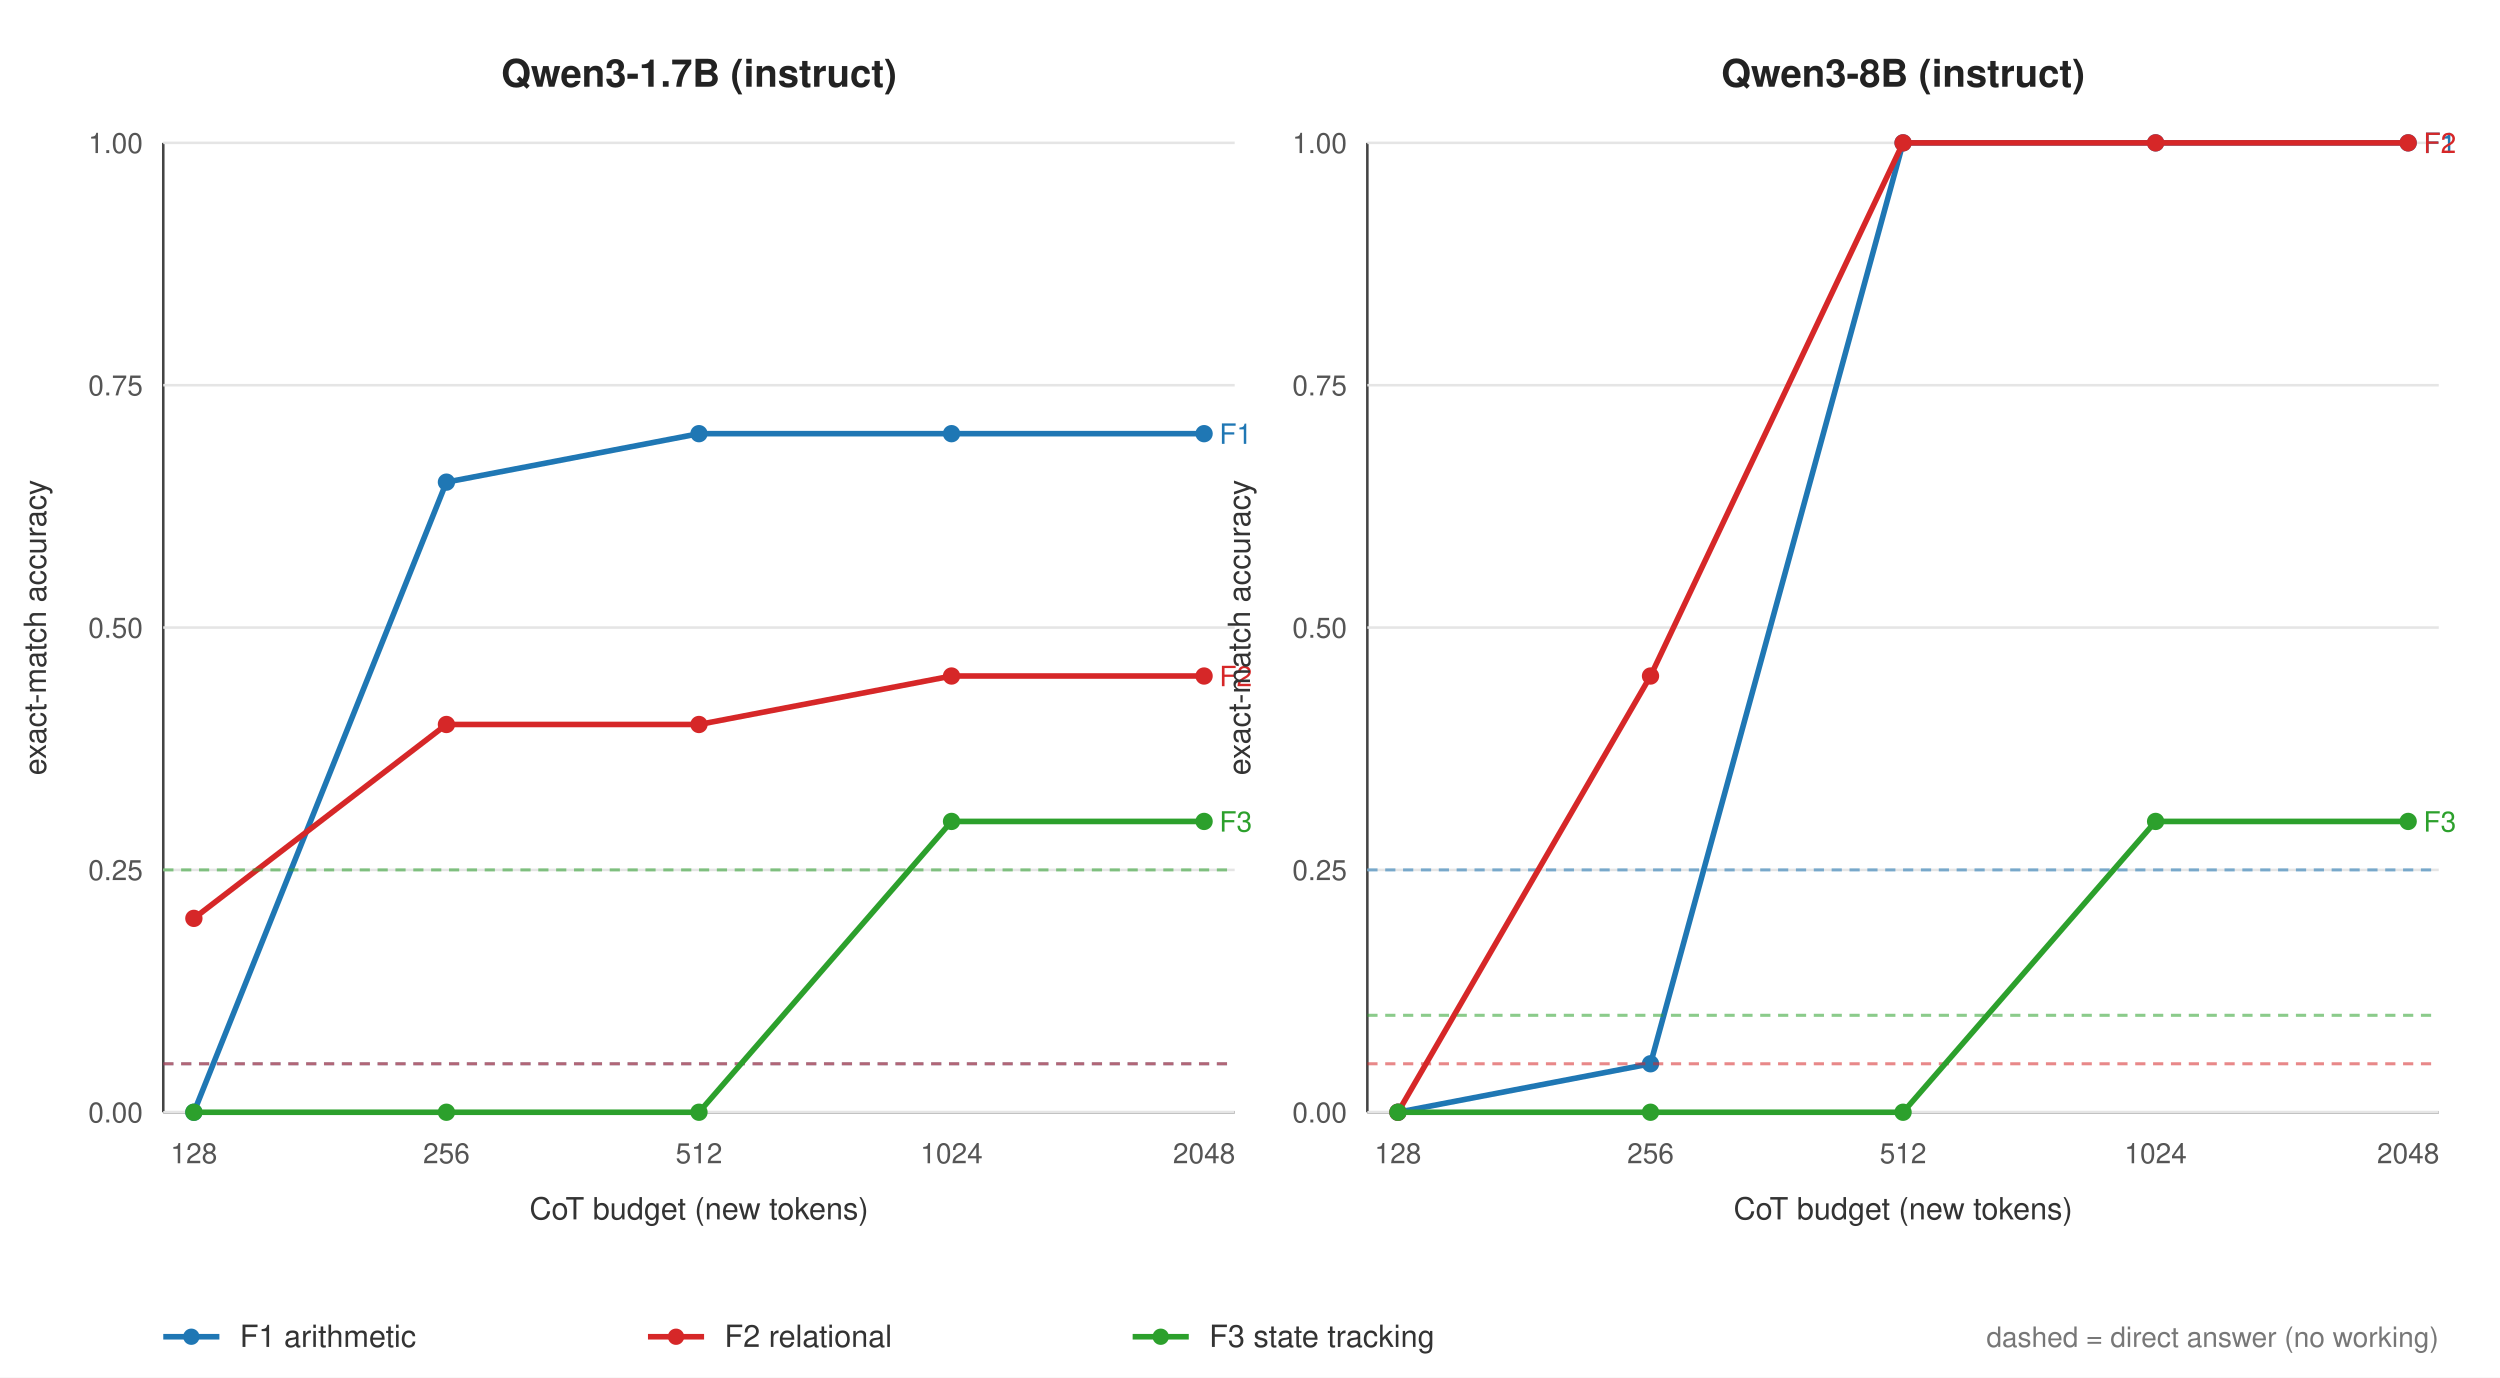
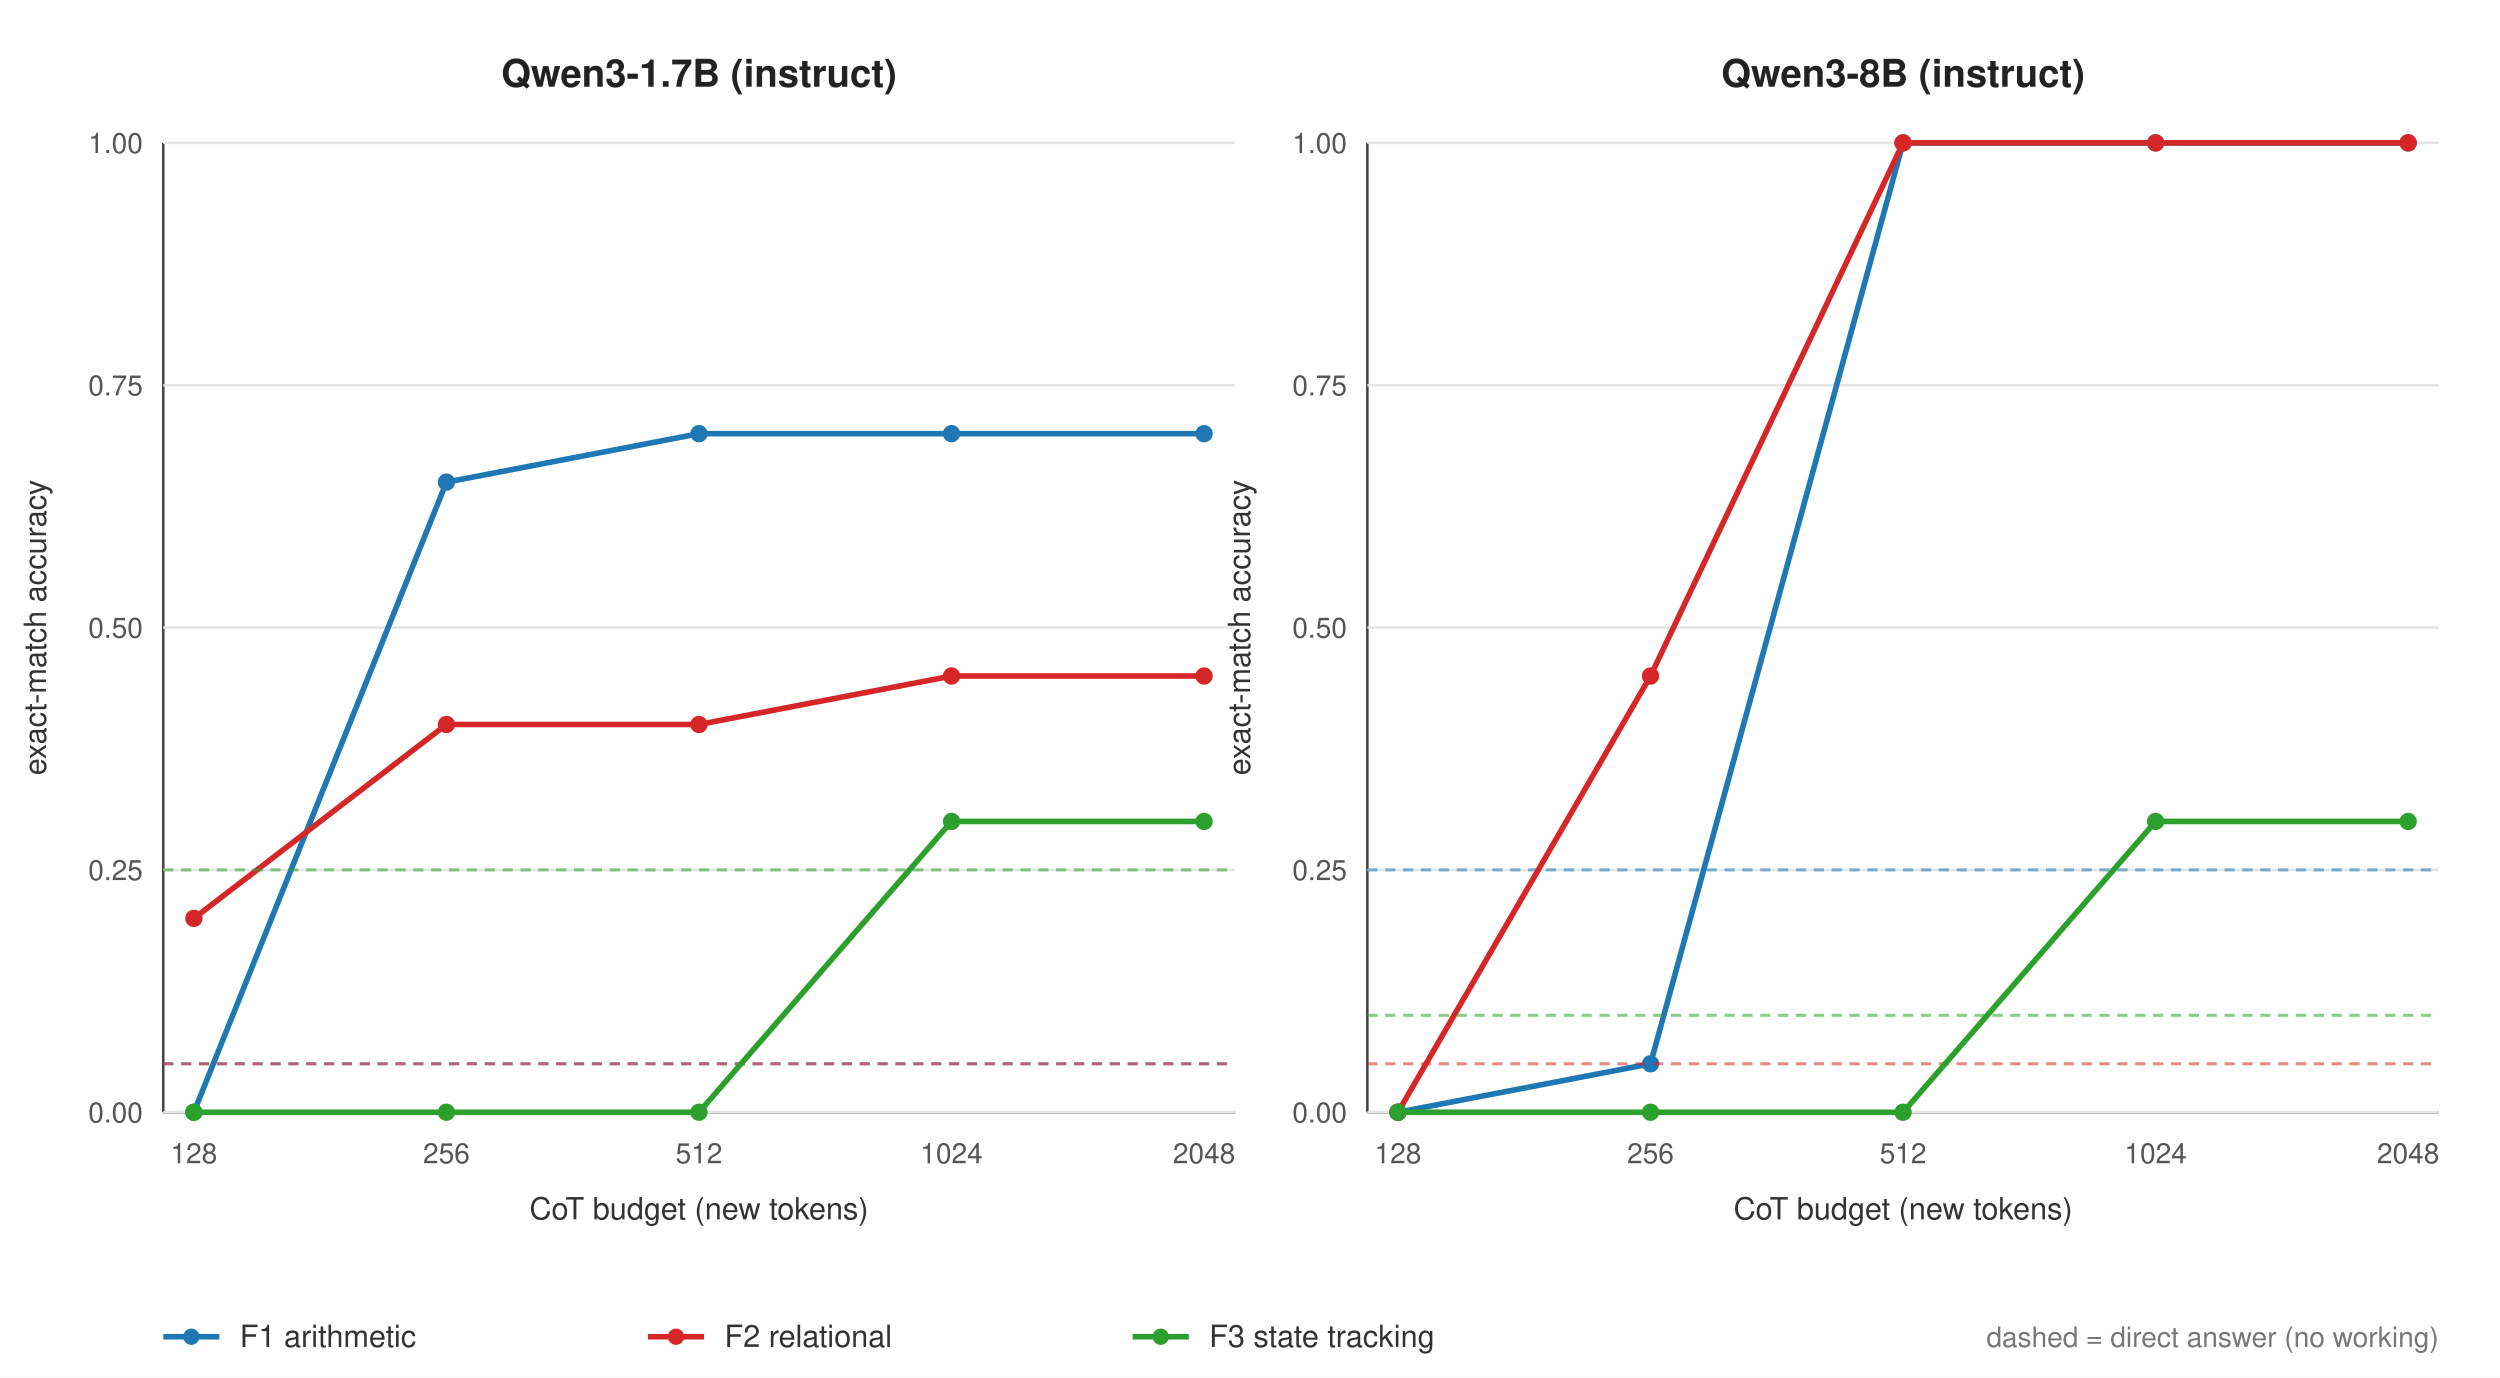
<svg xmlns="http://www.w3.org/2000/svg" width="980" height="540" viewBox="0 0 980 540" font-family="Helvetica, Arial, sans-serif">
  <rect width="980" height="540" fill="#ffffff" />
  <text x="274" y="34" text-anchor="middle" font-size="15" font-weight="600" fill="#222">Qwen3-1.7B (instruct)</text>
  <line x1="64.0" y1="56" x2="64.0" y2="436" stroke="#444" stroke-width="1" />
  <line x1="64.0" y1="436" x2="484.0" y2="436" stroke="#444" stroke-width="1" />
  <line x1="64.0" y1="436.0" x2="484.0" y2="436.0" stroke="#e5e5e5" stroke-width="1" />
  <text x="56.0" y="440.0" text-anchor="end" font-size="11" fill="#555">0.00</text>
  <line x1="64.0" y1="341.0" x2="484.0" y2="341.0" stroke="#e5e5e5" stroke-width="1" />
  <text x="56.0" y="345.0" text-anchor="end" font-size="11" fill="#555">0.25</text>
  <line x1="64.0" y1="246.0" x2="484.0" y2="246.0" stroke="#e5e5e5" stroke-width="1" />
  <text x="56.0" y="250.0" text-anchor="end" font-size="11" fill="#555">0.50</text>
  <line x1="64.0" y1="151.0" x2="484.0" y2="151.0" stroke="#e5e5e5" stroke-width="1" />
  <text x="56.0" y="155.0" text-anchor="end" font-size="11" fill="#555">0.75</text>
  <line x1="64.0" y1="56.0" x2="484.0" y2="56.0" stroke="#e5e5e5" stroke-width="1" />
  <text x="56.0" y="60.0" text-anchor="end" font-size="11" fill="#555">1.00</text>
  <text x="76.0" y="456" text-anchor="middle" font-size="11" fill="#555">128</text>
  <text x="175.0" y="456" text-anchor="middle" font-size="11" fill="#555">256</text>
  <text x="274.0" y="456" text-anchor="middle" font-size="11" fill="#555">512</text>
  <text x="373.0" y="456" text-anchor="middle" font-size="11" fill="#555">1024</text>
  <text x="472.0" y="456" text-anchor="middle" font-size="11" fill="#555">2048</text>
  <text x="274" y="478" text-anchor="middle" font-size="12" fill="#333">CoT budget (new tokens)</text>
  <text x="18.0" y="246" text-anchor="middle" font-size="12" fill="#333" transform="rotate(-90 18.0 246)">exact-match accuracy</text>
  <line x1="64.0" y1="417.0" x2="484.0" y2="417.0" stroke="#1f77b4" stroke-width="1.2" stroke-dasharray="4 3" opacity="0.55" />
  <path d="M76.0,436.0 L175.0,189.0 L274.0,170.0 L373.0,170.0 L472.0,170.0" fill="none" stroke="#1f77b4" stroke-width="2.2" />
  <circle cx="76.0" cy="436.0" r="3.4" fill="#1f77b4" />
  <circle cx="175.0" cy="189.0" r="3.4" fill="#1f77b4" />
  <circle cx="274.0" cy="170.0" r="3.4" fill="#1f77b4" />
  <circle cx="373.0" cy="170.0" r="3.4" fill="#1f77b4" />
  <circle cx="472.0" cy="170.0" r="3.4" fill="#1f77b4" />
-   <text x="478.0" y="174.0" font-size="11" fill="#1f77b4">F1</text>
  <line x1="64.0" y1="417.0" x2="484.0" y2="417.0" stroke="#d62728" stroke-width="1.2" stroke-dasharray="4 3" opacity="0.55" />
  <path d="M76.0,360.0 L175.0,284.0 L274.0,284.0 L373.0,265.0 L472.0,265.0" fill="none" stroke="#d62728" stroke-width="2.2" />
  <circle cx="76.0" cy="360.0" r="3.4" fill="#d62728" />
  <circle cx="175.0" cy="284.0" r="3.4" fill="#d62728" />
  <circle cx="274.0" cy="284.0" r="3.4" fill="#d62728" />
  <circle cx="373.0" cy="265.0" r="3.4" fill="#d62728" />
  <circle cx="472.0" cy="265.0" r="3.4" fill="#d62728" />
-   <text x="478.0" y="269.0" font-size="11" fill="#d62728">F2</text>
  <line x1="64.0" y1="341.0" x2="484.0" y2="341.0" stroke="#2ca02c" stroke-width="1.2" stroke-dasharray="4 3" opacity="0.55" />
  <path d="M76.0,436.0 L175.0,436.0 L274.0,436.0 L373.0,322.0 L472.0,322.0" fill="none" stroke="#2ca02c" stroke-width="2.2" />
  <circle cx="76.0" cy="436.0" r="3.4" fill="#2ca02c" />
  <circle cx="175.0" cy="436.0" r="3.4" fill="#2ca02c" />
  <circle cx="274.0" cy="436.0" r="3.4" fill="#2ca02c" />
  <circle cx="373.0" cy="322.0" r="3.4" fill="#2ca02c" />
  <circle cx="472.0" cy="322.0" r="3.4" fill="#2ca02c" />
-   <text x="478.0" y="326.0" font-size="11" fill="#2ca02c">F3</text>
  <text x="746" y="34" text-anchor="middle" font-size="15" font-weight="600" fill="#222">Qwen3-8B (instruct)</text>
  <line x1="536.0" y1="56" x2="536.0" y2="436" stroke="#444" stroke-width="1" />
  <line x1="536.0" y1="436" x2="956.0" y2="436" stroke="#444" stroke-width="1" />
  <line x1="536.0" y1="436.0" x2="956.0" y2="436.0" stroke="#e5e5e5" stroke-width="1" />
  <text x="528.0" y="440.0" text-anchor="end" font-size="11" fill="#555">0.00</text>
  <line x1="536.0" y1="341.0" x2="956.0" y2="341.0" stroke="#e5e5e5" stroke-width="1" />
  <text x="528.0" y="345.0" text-anchor="end" font-size="11" fill="#555">0.25</text>
  <line x1="536.0" y1="246.0" x2="956.0" y2="246.0" stroke="#e5e5e5" stroke-width="1" />
  <text x="528.0" y="250.0" text-anchor="end" font-size="11" fill="#555">0.50</text>
  <line x1="536.0" y1="151.0" x2="956.0" y2="151.0" stroke="#e5e5e5" stroke-width="1" />
  <text x="528.0" y="155.0" text-anchor="end" font-size="11" fill="#555">0.75</text>
  <line x1="536.0" y1="56.0" x2="956.0" y2="56.0" stroke="#e5e5e5" stroke-width="1" />
  <text x="528.0" y="60.0" text-anchor="end" font-size="11" fill="#555">1.00</text>
  <text x="548.0" y="456" text-anchor="middle" font-size="11" fill="#555">128</text>
  <text x="647.0" y="456" text-anchor="middle" font-size="11" fill="#555">256</text>
  <text x="746.0" y="456" text-anchor="middle" font-size="11" fill="#555">512</text>
  <text x="845.0" y="456" text-anchor="middle" font-size="11" fill="#555">1024</text>
  <text x="944.0" y="456" text-anchor="middle" font-size="11" fill="#555">2048</text>
  <text x="746" y="478" text-anchor="middle" font-size="12" fill="#333">CoT budget (new tokens)</text>
  <text x="490.0" y="246" text-anchor="middle" font-size="12" fill="#333" transform="rotate(-90 490.0 246)">exact-match accuracy</text>
  <line x1="536.0" y1="341.0" x2="956.0" y2="341.0" stroke="#1f77b4" stroke-width="1.2" stroke-dasharray="4 3" opacity="0.55" />
  <path d="M548.0,436.0 L647.0,417.0 L746.0,56.0 L845.0,56.0 L944.0,56.0" fill="none" stroke="#1f77b4" stroke-width="2.2" />
  <circle cx="548.0" cy="436.0" r="3.4" fill="#1f77b4" />
  <circle cx="647.0" cy="417.0" r="3.4" fill="#1f77b4" />
  <circle cx="746.0" cy="56.0" r="3.4" fill="#1f77b4" />
  <circle cx="845.0" cy="56.0" r="3.4" fill="#1f77b4" />
  <circle cx="944.0" cy="56.0" r="3.4" fill="#1f77b4" />
-   <text x="950.0" y="60.0" font-size="11" fill="#1f77b4">F1</text>
  <line x1="536.0" y1="417.0" x2="956.0" y2="417.0" stroke="#d62728" stroke-width="1.2" stroke-dasharray="4 3" opacity="0.55" />
  <path d="M548.0,436.0 L647.0,265.0 L746.0,56.0 L845.0,56.0 L944.0,56.0" fill="none" stroke="#d62728" stroke-width="2.2" />
  <circle cx="548.0" cy="436.0" r="3.4" fill="#d62728" />
  <circle cx="647.0" cy="265.0" r="3.4" fill="#d62728" />
  <circle cx="746.0" cy="56.0" r="3.4" fill="#d62728" />
  <circle cx="845.0" cy="56.0" r="3.4" fill="#d62728" />
  <circle cx="944.0" cy="56.0" r="3.4" fill="#d62728" />
-   <text x="950.0" y="60.0" font-size="11" fill="#d62728">F2</text>
  <line x1="536.0" y1="398.0" x2="956.0" y2="398.0" stroke="#2ca02c" stroke-width="1.2" stroke-dasharray="4 3" opacity="0.55" />
  <path d="M548.0,436.0 L647.0,436.0 L746.0,436.0 L845.0,322.0 L944.0,322.0" fill="none" stroke="#2ca02c" stroke-width="2.2" />
  <circle cx="548.0" cy="436.0" r="3.4" fill="#2ca02c" />
  <circle cx="647.0" cy="436.0" r="3.4" fill="#2ca02c" />
  <circle cx="746.0" cy="436.0" r="3.4" fill="#2ca02c" />
  <circle cx="845.0" cy="322.0" r="3.4" fill="#2ca02c" />
  <circle cx="944.0" cy="322.0" r="3.4" fill="#2ca02c" />
-   <text x="950.0" y="326.0" font-size="11" fill="#2ca02c">F3</text>
  <line x1="64" y1="524" x2="86" y2="524" stroke="#1f77b4" stroke-width="2.2" />
  <circle cx="75" cy="524" r="3.2" fill="#1f77b4" />
  <text x="94" y="528" font-size="12" fill="#333">F1 arithmetic</text>
  <line x1="254" y1="524" x2="276" y2="524" stroke="#d62728" stroke-width="2.2" />
  <circle cx="265" cy="524" r="3.2" fill="#d62728" />
  <text x="284" y="528" font-size="12" fill="#333">F2 relational</text>
  <line x1="444" y1="524" x2="466" y2="524" stroke="#2ca02c" stroke-width="2.2" />
  <circle cx="455" cy="524" r="3.2" fill="#2ca02c" />
  <text x="474" y="528" font-size="12" fill="#333">F3 state tracking</text>
  <text x="956" y="528" text-anchor="end" font-size="11" fill="#777">dashed = direct answer (no working)</text>
</svg>
